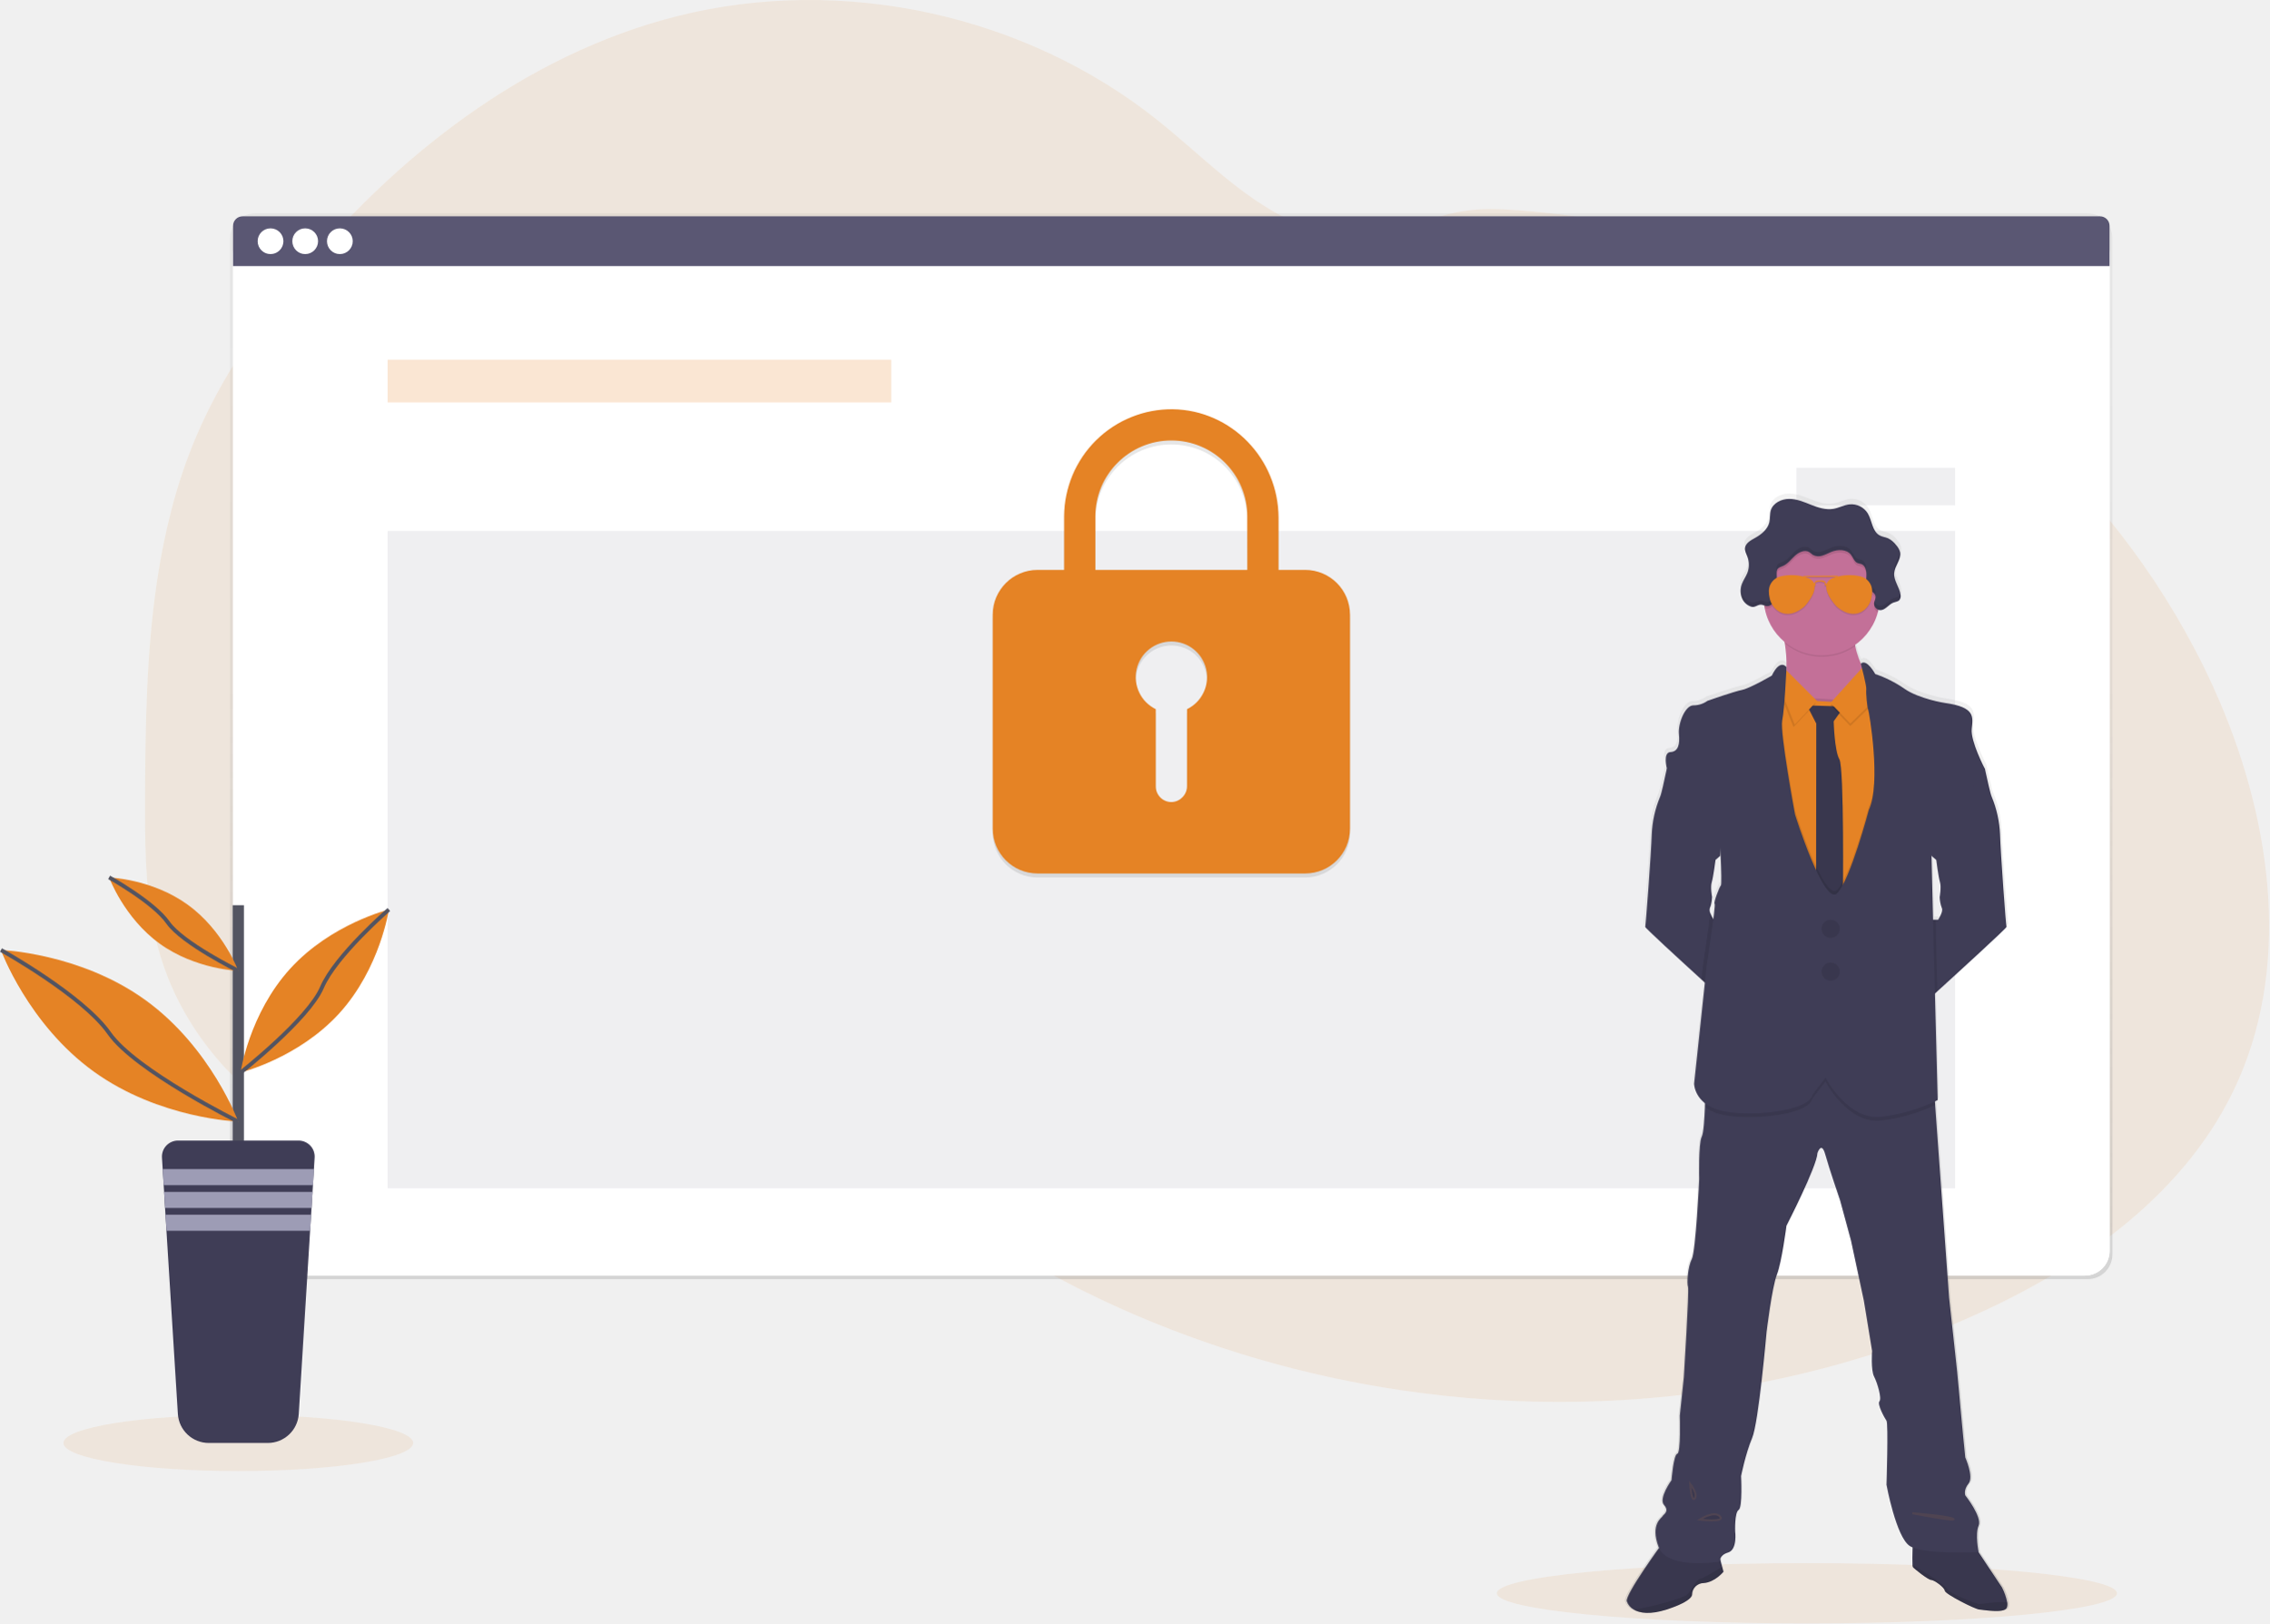
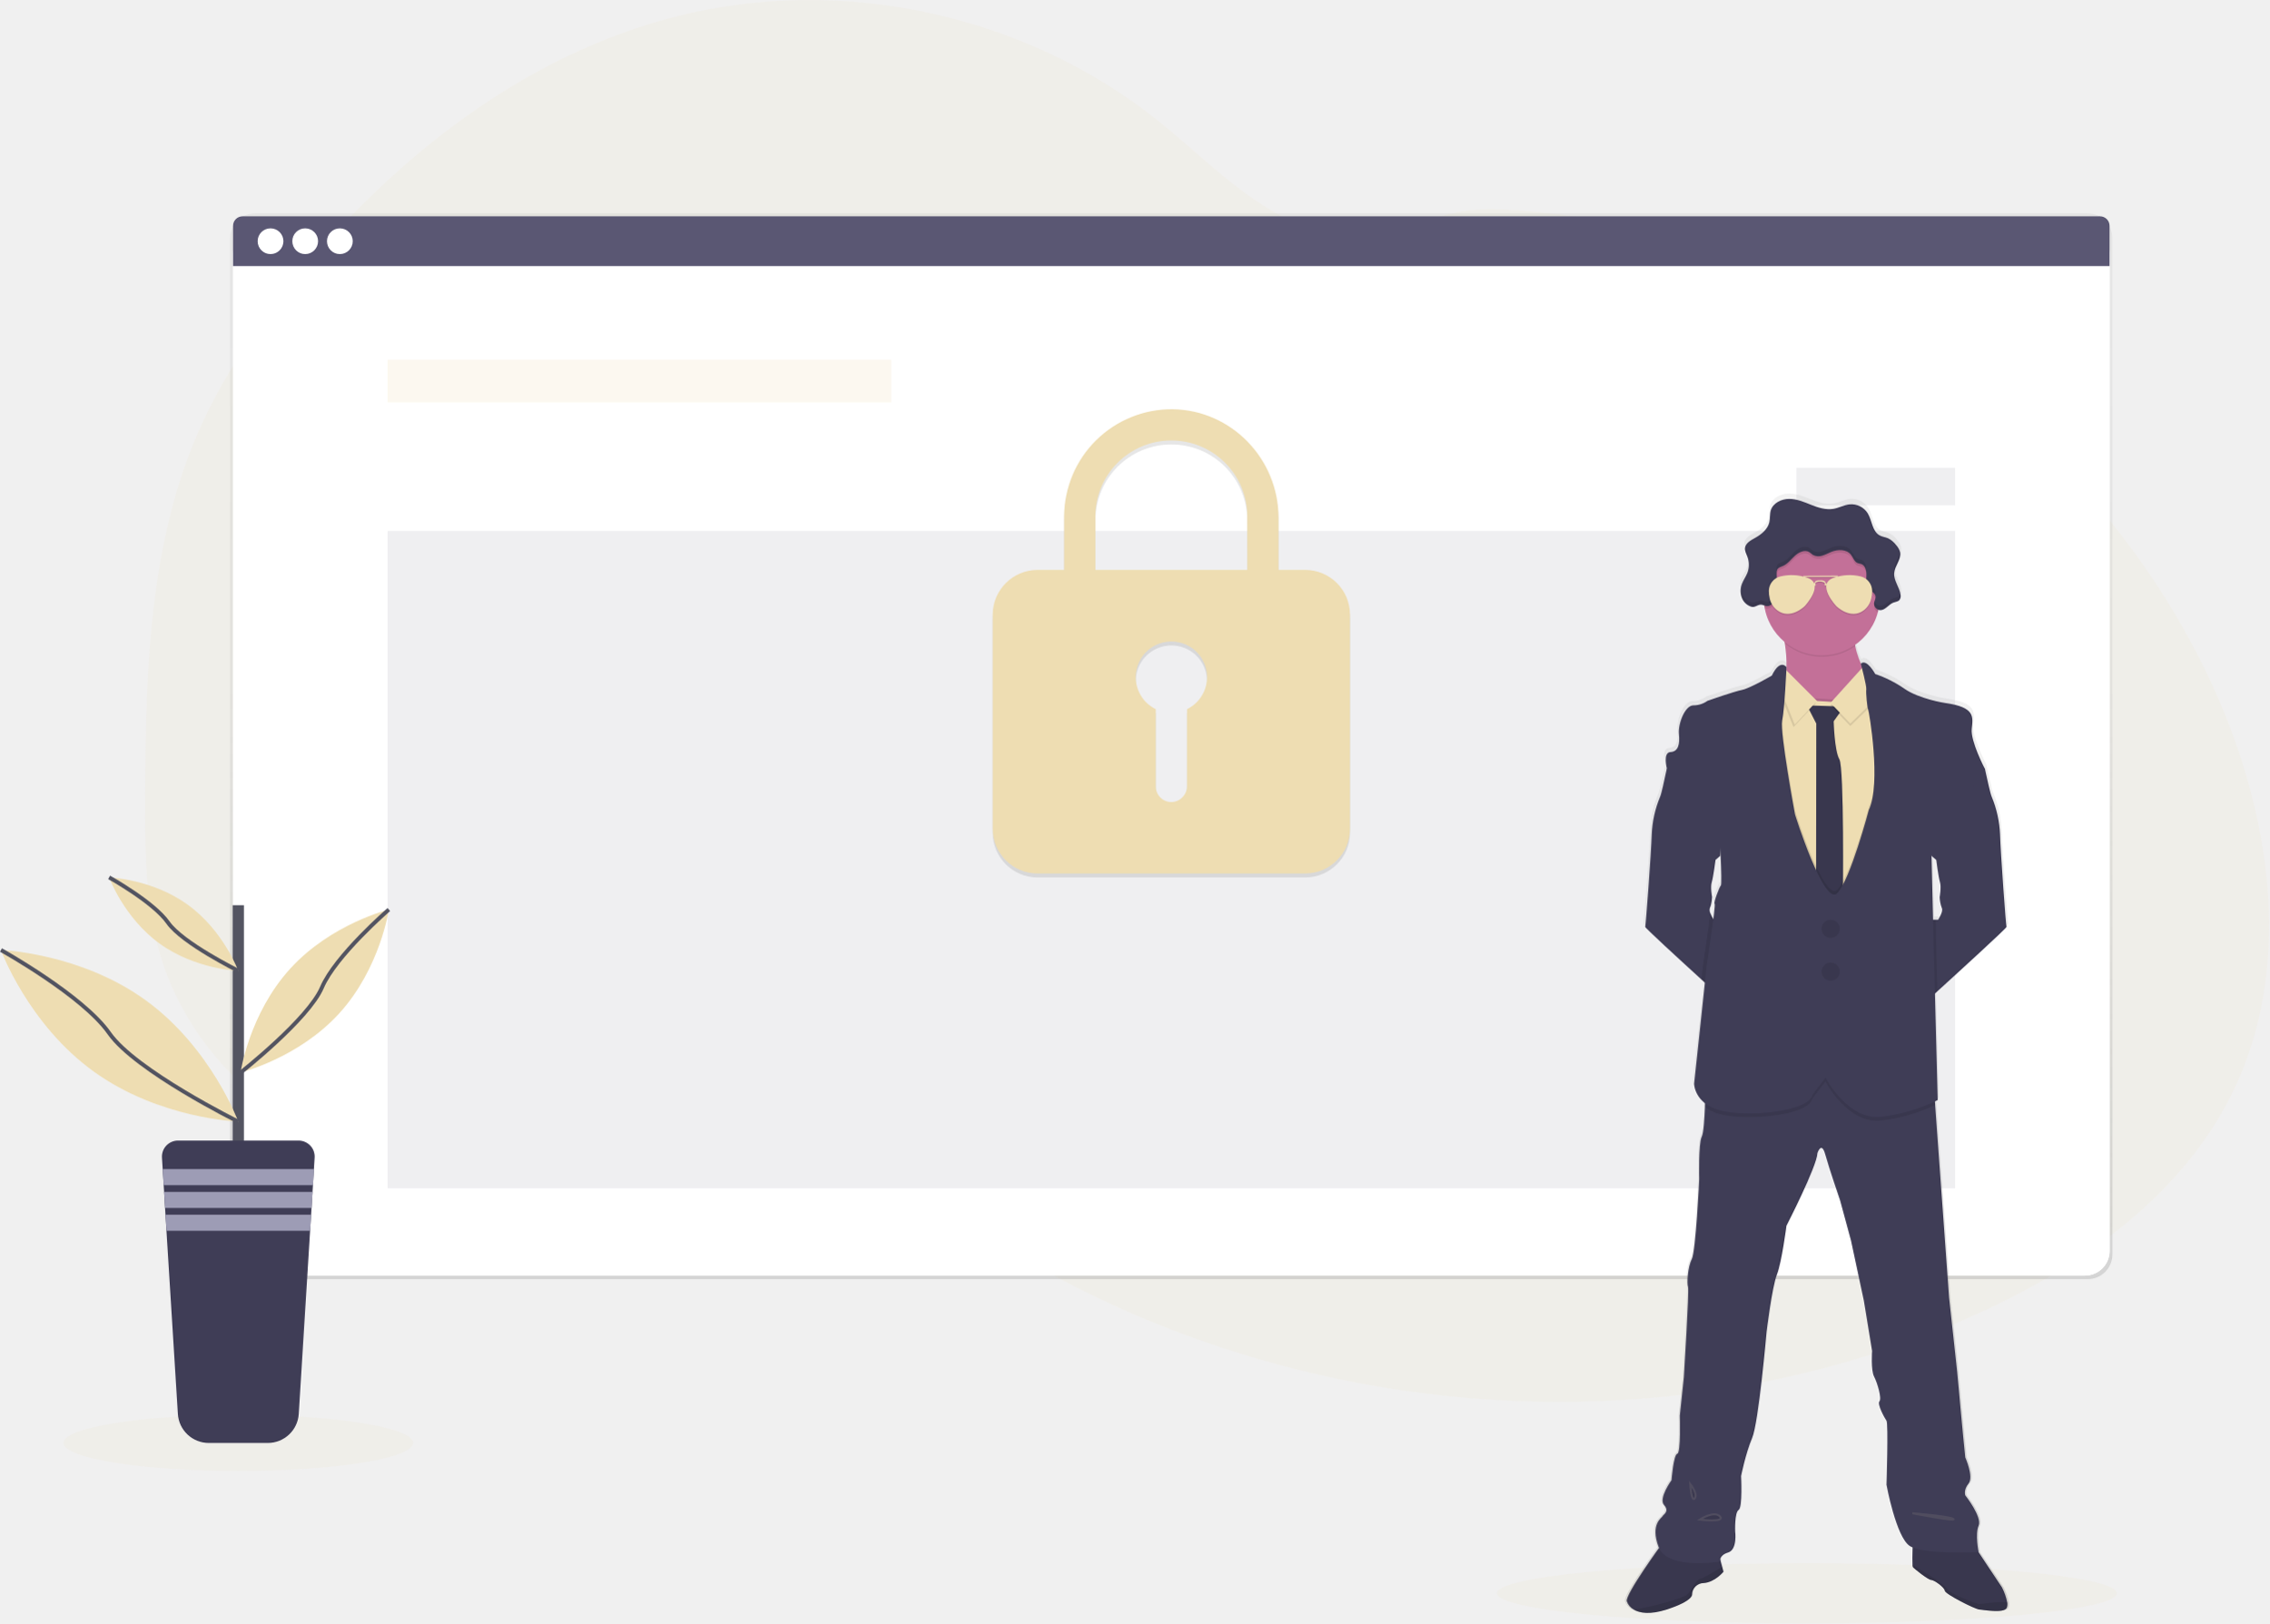
<svg xmlns="http://www.w3.org/2000/svg" xmlns:xlink="http://www.w3.org/1999/xlink" id="06c42c9d-6d9c-45ee-a61b-17902c1dca73" data-name="Layer 1" width="1145.57" height="819.91" viewBox="0 0 1145.57 819.91">
  <defs>
    <linearGradient id="2f697947-2a6f-450c-95af-56e5336b1d5f" x1="591.3" y1="646.08" x2="591.3" y2="107.75" gradientUnits="userSpaceOnUse">
      <stop offset="0" stop-color="gray" stop-opacity="0.25" />
      <stop offset="0.54" stop-color="gray" stop-opacity="0.12" />
      <stop offset="1" stop-color="gray" stop-opacity="0.1" />
    </linearGradient>
    <linearGradient id="2563b911-9cd4-457d-b636-acc38b40f33a" x1="944.34" y1="854.67" x2="944.34" y2="289.29" xlink:href="#2f697947-2a6f-450c-95af-56e5336b1d5f" />
  </defs>
-   <path d="M1154.4,591.26c-26.57,54.81-80.52,91.46-136.43,115.63-75.27,32.55-158.16,45.46-239.91,40q-21.49-1.43-42.85-4.57a540.44,540.44,0,0,1-143.27-41.72q-19.74-8.89-38.68-19.41a494.85,494.85,0,0,1-60.46-39.54q-7.23-5.52-14.26-11.32c-3.25-2.68-6.47-5.42-9.74-8.08-6.9-5.61-14-10.94-21.92-14.93a78.31,78.31,0,0,0-7.34-3.24c-25.08-9.54-54-5.94-80.11,1.5-19.86,5.66-39.22,13.41-59.06,18.94a196,196,0,0,1-26.91,5.72A143.21,143.21,0,0,1,213,624.93l-1.67-.52q-4.2-1.32-8.33-2.89l-1.67-.64q-4-1.54-7.83-3.31l-1.67-.76q-4-1.86-7.83-3.93c-.92-.48-1.83-1-2.73-1.49a163.67,163.67,0,0,1-39.16-30.49c-.33-.33-.64-.67-1-1-1.59-1.72-3.15-3.47-4.66-5.26-.56-.66-1.12-1.32-1.67-2q-2.69-3.28-5.19-6.71c-.25-.33-.49-.67-.73-1A144.59,144.59,0,0,1,112,534.44c-.14-.33-.27-.67-.39-1q-2-5.15-3.65-10.47c-.45-1.48-.88-3-1.26-4.48-.13-.44-.25-.89-.36-1.33-5.52-21.73-6.15-44.32-6.15-66.78q0-3.93,0-7.85c.16-36.33.72-73.28,6.08-109.11,0-.25.07-.5.11-.74a340.76,340.76,0,0,1,7.31-35.82A264.25,264.25,0,0,1,126,260.56c12.33-29,30.26-55.39,50.17-79.85C226.32,119.16,292.09,67.49,369.07,48.15c82.95-20.83,175.14-.87,242.05,52.4,20.4,16.24,38.73,35.47,61.64,47.92,20,10.84,43.41,15.33,64.83,6.8,17.7-7.05,29.22-10.55,49.1-9.48A411.56,411.56,0,0,1,907.05,171c1.56.57,3.12,1.16,4.67,1.75C1012.43,211.28,1099,287.83,1144,386.2q1.79,3.9,3.47,7.86C1174.3,456.73,1184,530.18,1154.4,591.26Z" transform="translate(-26.97 -40.04)" fill="#e58325" opacity="0.1" />
-   <ellipse cx="120.3" cy="728.81" rx="88.28" ry="14.18" fill="#e58325" opacity="0.1" />
-   <ellipse cx="912.26" cy="804.71" rx="156.53" ry="15.2" fill="#e58325" opacity="0.1" />
+   <path d="M1154.4,591.26c-26.57,54.81-80.52,91.46-136.43,115.63-75.27,32.55-158.16,45.46-239.91,40q-21.49-1.43-42.85-4.57a540.44,540.44,0,0,1-143.27-41.72q-19.74-8.89-38.68-19.41a494.85,494.85,0,0,1-60.46-39.54q-7.23-5.52-14.26-11.32c-3.25-2.68-6.47-5.42-9.74-8.08-6.9-5.61-14-10.94-21.92-14.93a78.31,78.31,0,0,0-7.34-3.24c-25.08-9.54-54-5.94-80.11,1.5-19.86,5.66-39.22,13.41-59.06,18.94a196,196,0,0,1-26.91,5.72A143.21,143.21,0,0,1,213,624.93l-1.67-.52q-4.2-1.32-8.33-2.89l-1.67-.64q-4-1.54-7.83-3.31l-1.67-.76q-4-1.86-7.83-3.93c-.92-.48-1.83-1-2.73-1.49a163.67,163.67,0,0,1-39.16-30.49c-.33-.33-.64-.67-1-1-1.59-1.72-3.15-3.47-4.66-5.26-.56-.66-1.12-1.32-1.67-2q-2.69-3.28-5.19-6.71c-.25-.33-.49-.67-.73-1A144.59,144.59,0,0,1,112,534.44c-.14-.33-.27-.67-.39-1q-2-5.15-3.65-10.47c-.45-1.48-.88-3-1.26-4.48-.13-.44-.25-.89-.36-1.33-5.52-21.73-6.15-44.32-6.15-66.78q0-3.93,0-7.85c.16-36.33.72-73.28,6.08-109.11,0-.25.07-.5.11-.74a340.76,340.76,0,0,1,7.31-35.82A264.25,264.25,0,0,1,126,260.56c12.33-29,30.26-55.39,50.17-79.85C226.32,119.16,292.09,67.49,369.07,48.15c82.95-20.83,175.14-.87,242.05,52.4,20.4,16.24,38.73,35.47,61.64,47.92,20,10.84,43.41,15.33,64.83,6.8,17.7-7.05,29.22-10.55,49.1-9.48A411.56,411.56,0,0,1,907.05,171c1.56.57,3.12,1.16,4.67,1.75C1012.43,211.28,1099,287.83,1144,386.2q1.79,3.9,3.47,7.86C1174.3,456.73,1184,530.18,1154.4,591.26Z" transform="translate(-26.97 -40.04)" fill="#EEDDB2" opacity="0.1" />
+   <ellipse cx="120.3" cy="728.81" rx="88.28" ry="14.18" fill="#EEDDB2" opacity="0.1" />
+   <ellipse cx="912.26" cy="804.71" rx="156.53" ry="15.2" fill="#EEDDB2" opacity="0.1" />
  <rect x="116.14" y="107.75" width="950.33" height="538.33" rx="12.49" ry="12.49" fill="url(#2f697947-2a6f-450c-95af-56e5336b1d5f)" />
  <rect x="117.65" y="115.32" width="947.42" height="528.97" rx="12.49" ry="12.49" fill="#fff" />
  <rect x="117.65" y="115.32" width="947.42" height="528.97" rx="12.49" ry="12.49" fill="#fff" />
  <rect x="117.65" y="115.32" width="947.42" height="528.97" rx="12.49" ry="12.49" fill="#fff" opacity="0.04" />
  <path d="M1087.23,149.29H149.43a4.81,4.81,0,0,0-4.81,4.81v20.33H1092V154.1A4.81,4.81,0,0,0,1087.23,149.29Z" transform="translate(-26.97 -40.04)" fill="#5a5773" />
  <g id="6c975d28-8d47-4ade-9154-b3b78f637b65" data-name="buttons">
    <circle cx="136.57" cy="121.82" r="6.5" fill="#fff" />
    <circle cx="154.07" cy="121.82" r="6.5" fill="#fff" />
    <circle cx="171.57" cy="121.82" r="6.5" fill="#fff" />
  </g>
-   <rect x="195.68" y="181.67" width="254.25" height="21.58" fill="#e58325" opacity="0.2" />
+   <rect x="195.68" y="181.67" width="254.25" height="21.58" fill="#EEDDB2" opacity="0.2" />
  <rect x="195.68" y="268.2" width="791.36" height="331.96" fill="#5a5773" opacity="0.1" />
  <path d="M686,329.89H672.45V303.57c0-29.7-23.68-54.39-53.38-54.84a54.28,54.28,0,0,0-54.85,54.11v27.05H550.7a22.62,22.62,0,0,0-22.55,22.55V460.66a22.62,22.62,0,0,0,22.55,22.55H686a22.61,22.61,0,0,0,22.54-22.55V352.44A22.61,22.61,0,0,0,686,329.89Zm-59.75,70.35V439a8.09,8.09,0,0,1-7.5,8.12,7.91,7.91,0,0,1-8.28-7.9v-39a18,18,0,1,1,15.78,0Zm30.44-70.35H580V302.84a38.33,38.33,0,0,1,76.66,0Z" transform="translate(-26.97 -40.04)" opacity="0.1" />
-   <path d="M686,327.89H672.45V301.57c0-29.7-23.68-54.39-53.38-54.84a54.28,54.28,0,0,0-54.85,54.11v27.05H550.7a22.62,22.62,0,0,0-22.55,22.55V458.66a22.62,22.62,0,0,0,22.55,22.55H686a22.61,22.61,0,0,0,22.54-22.55V350.44A22.61,22.61,0,0,0,686,327.89Zm-59.75,70.35V437a8.09,8.09,0,0,1-7.5,8.12,7.91,7.91,0,0,1-8.28-7.9v-39a18,18,0,1,1,15.78,0Zm30.44-70.35H580V300.84a38.33,38.33,0,0,1,76.66,0Z" transform="translate(-26.97 -40.04)" fill="#e58325" />
+   <path d="M686,327.89H672.45V301.57c0-29.7-23.68-54.39-53.38-54.84a54.28,54.28,0,0,0-54.85,54.11v27.05H550.7a22.62,22.62,0,0,0-22.55,22.55V458.66a22.62,22.62,0,0,0,22.55,22.55H686a22.61,22.61,0,0,0,22.54-22.55V350.44A22.61,22.61,0,0,0,686,327.89Zm-59.75,70.35V437a8.09,8.09,0,0,1-7.5,8.12,7.91,7.91,0,0,1-8.28-7.9v-39a18,18,0,1,1,15.78,0Zm30.44-70.35H580V300.84a38.33,38.33,0,0,1,76.66,0Z" transform="translate(-26.97 -40.04)" fill="#EEDDB2" />
  <rect x="906.94" y="236.25" width="80.1" height="18.91" fill="#5a5773" opacity="0.1" />
  <path d="M1041.27,849.33a28.47,28.47,0,0,0-2.68-7.61l-12-17.92h.07s-1.89-9,0-13.42-6.74-15.29-6.74-15.29-1.05-2.73,1.69-6.09-1.69-13.2-1.69-13.2-2.1-20.55-2.31-23.69-1.9-20.54-1.9-20.54l-4-36.89-7.12-97.77-.13-1.83c.88-.43,1.35-.7,1.35-.7l-1.42-54.06,1.23-1.11c10.74-9.72,35.51-32.22,35.26-32.71s-3-37.57-3.32-46.85a55.83,55.83,0,0,0-4.26-19.18c-.62-1.23-2.41-9.34-3.15-12.77-.2-.94-.33-1.53-.33-1.53s-7.26-13.84-6.63-20.13,1.89-11-13.59-13.2c0,0-13-1.94-20.74-7.23A59,59,0,0,0,974,378.17s-4.34-8-7.36-5.29a42,42,0,0,1-2.85-8.91l-.09-.56a29.47,29.47,0,0,0,11.64-16.66c.1-.38.18-.77.27-1.15a3.25,3.25,0,0,0,.93.17c2.63,0,4.25-2.93,6.71-3.86,1-.39,2.23-.45,3-1.24a2.93,2.93,0,0,0,.66-2.21,4.51,4.51,0,0,0,0-.82,2.93,2.93,0,0,0,0-.29l0,.1c-.67-3.64-3.49-6.87-3.18-10.57.3-3.48,3.36-6.54,3.11-9.93a5.4,5.4,0,0,0-.07-.8l0,.12a8.56,8.56,0,0,0-2-3.54,11.36,11.36,0,0,0-4.12-3.46c-1.39-.61-3-.75-4.3-1.48-3.82-2.08-3.81-7.5-6.08-11.2A9.91,9.91,0,0,0,961,292c-2.84.28-5.41,1.79-8.22,2.28-3.84.68-7.75-.57-11.39-2s-7.33-3-11.24-3-8.14,2-9.32,5.69c-.63,2-.32,4.15-.8,6.18-.86,3.58-4,6.14-7.25,7.92-2,1.11-4.38,2.38-5,4.48,0-.06,0-.11,0-.16a3.84,3.84,0,0,0-.1.51,3.75,3.75,0,0,0,0,.67c0,1.44.76,2.81,1.27,4.18a11.53,11.53,0,0,1-.06,8.06c-.74,1.9-2,3.57-2.72,5.46a10.75,10.75,0,0,0-.66,2.74l0-.16a11,11,0,0,0,0,1.28,9,9,0,0,0,1,4.2A7.54,7.54,0,0,0,911,344.1c2,.46,3.25-1.5,5.36-1a8.42,8.42,0,0,1,1.11.35c.07.45.14.9.22,1.34a29.39,29.39,0,0,0,10.14,17.17c0,.24.08.48.11.73h0a67.15,67.15,0,0,1,.83,12.06s-3.15-4.61-7.47,4.29c0,0-11.27,6.5-15.16,7.24s-17.7,5.55-17.7,5.55a12.18,12.18,0,0,1-7.16,2.31c-4.31,0-7.89,9.43-7.37,14.56s-.31,8.91-4.32,9.12-1.82,8.34-1.79,8.48l-.37,1.75c-.78,3.58-2.48,11.26-3.08,12.46a56,56,0,0,0-4.27,19.18c-.31,9.28-3,46.22-3.31,46.85-.21.41,16.76,15.92,28.69,26.76l1.73,1.56-5.49,51.28a13.69,13.69,0,0,0,5.64,10c0,.6,0,1.21-.06,1.84-.24,6-.72,13.26-1.68,15.16-1.68,3.36-1.26,21.38-1.26,21.38s-1.69,36.68-3.79,40.67-2.53,12.36-1.9,14-2.11,45.69-2.11,45.69l-2.1,19.71s.63,18.86-1.27,19.28-2.95,13.42-2.95,13.42-6.73,9.22-3.79,12.57-.43,4.83-.74,5.66-6.42,4-2,15.72a3.45,3.45,0,0,0,.14.34c-4.14,5.75-17.26,24.3-16.46,27.12a7.43,7.43,0,0,0,3.5,4.2c3.09,1.85,8.39,2.71,16.82,0,14-4.51,13-7.76,13-7.76a5.94,5.94,0,0,1,5.9-5.66c5.79-.42,10.11-5.76,10.11-5.76l-.68-2.53-.93-3.5c.11-1,.82-2.75,4-3.72,4.85-1.47,3.58-10.69,3.58-10.69s-.42-9.64,1.68-10.9,1.27-17.19,1.27-17.19,2.32-11.53,5.68-19.29,7.38-53.86,7.38-53.86,2.73-22.64,5.26-29.14,4.85-24.73,4.85-24.73,15.59-30.19,15.79-36.9c0,0,2-6.29,4,.63s7.62,23.48,7.62,23.48l5.47,20.33,6.53,30.39,4.22,25.58s-.64,9.64,1,13,4,11.1,2.74,12.57,2.52,8.39,3.58,9.85,0,32.49,0,32.49,4.84,26.41,11.79,31a8.5,8.5,0,0,0,1.54.8c-.1,2.86-.2,6.69-.07,8.69a3.33,3.33,0,0,0,.22,1.31c.63.84,7.79,6.5,9.27,6.5s6.73,3.67,6.95,5.45,15.39,9.32,17.54,9.54,12.57,2.09,14-.84A4.85,4.85,0,0,0,1041.27,849.33ZM1004,471.61l1.08.93s1.11,8.65,1.9,11.24-.16,7.63-.16,7.63a17.55,17.55,0,0,0,1.11,5.5c.94,1.89-1.9,6-1.9,6h-2.53l-.79-32.38Zm-75.23-96.68v-.19C928.75,374.8,928.74,374.87,928.74,374.93ZM889.92,499.58a3.65,3.65,0,0,1-.16-2.67,8,8,0,0,0,.53-1.48,22.92,22.92,0,0,0,.58-4,.28.28,0,0,0,0-.05c-.09-.48-.9-5.12-.15-7.58s1.89-11.24,1.89-11.24l.72-.61L895,470.5s0-.54.12-1.43c.35,7.6.63,16,.18,16.42-.84.83-3.9,9-3.16,9.32.24.11-.09,3.38-.65,7.78A15.94,15.94,0,0,1,889.92,499.58Z" transform="translate(-26.97 -40.04)" fill="url(#2563b911-9cd4-457d-b636-acc38b40f33a)" />
  <path d="M970.52,382.92v12.44L945,408.19s-25.34-15.33-19.09-21.43c4-3.86,3.23-14.46,2.15-21.75h0c-.63-4.24-1.36-7.35-1.36-7.35s45.52-13,38.64-3.13c-2.3,3.3-2.48,7.57-1.71,11.8C965.19,374.72,970.52,382.92,970.52,382.92Z" transform="translate(-26.97 -40.04)" fill="#c37098" />
  <path d="M900.61,504.57l-3.29,40.52s-4.93-4.47-11.31-10.29c-11.83-10.79-28.63-26.22-28.43-26.63.31-.63,3-37.39,3.29-46.63a55.8,55.8,0,0,1,4.22-19.08c.6-1.2,2.29-8.84,3-12.41.24-1.11.39-1.83.39-1.83L874,426s23,25.66,23,26.13-1.57,20.18-1.57,20.18l-1.63,1.42-.71.61s-1.1,8.61-1.88,11.19.06,7.06.15,7.54v0a23.25,23.25,0,0,1-.57,4,8.38,8.38,0,0,1-.53,1.47,3.67,3.67,0,0,0,.16,2.66,16.08,16.08,0,0,0,1.72,3.29Z" transform="translate(-26.97 -40.04)" fill="#3f3d56" />
  <path d="M1040,508.17c.24.49-24.29,22.88-34.92,32.55l-4.82,4.37L997,504.57h8.45s2.82-4.07,1.88-5.95a17.39,17.39,0,0,1-1.09-5.47s.93-5,.15-7.59-1.88-11.19-1.88-11.19l-1.07-.92-1.27-1.11s-1.57-19.71-1.57-20.18,23-26.13,23-26.13l5.48,2.19s.12.59.32,1.53c.74,3.41,2.51,11.48,3.12,12.71a55.8,55.8,0,0,1,4.22,19.08C1037,470.78,1039.68,507.54,1040,508.17Z" transform="translate(-26.97 -40.04)" fill="#3f3d56" />
  <path d="M1040.1,852.11c-1.47,2.92-11.79,1-13.92.84s-17.17-7.73-17.38-9.5-5.42-5.42-6.88-5.42-8.55-5.64-9.18-6.47a3.19,3.19,0,0,1-.21-1.3c-.22-3.43.21-12.26.21-12.26l30.25,1.67,14.7,22.11a28.52,28.52,0,0,1,2.66,7.57A5,5,0,0,1,1040.1,852.11Z" transform="translate(-26.97 -40.04)" fill="#3f3d56" />
  <path d="M1040.1,852.11c-1.47,2.92-11.79,1-13.92.84s-17.17-7.73-17.38-9.5-5.42-5.42-6.88-5.42-8.55-5.64-9.18-6.47a3.19,3.19,0,0,1-.21-1.3c-.22-3.43.21-12.26.21-12.26l30.25,1.67,14.7,22.11a28.52,28.52,0,0,1,2.66,7.57A5,5,0,0,1,1040.1,852.11Z" transform="translate(-26.97 -40.04)" opacity="0.1" />
  <path d="M1040.1,852.11c-1.47,2.92-11.79,1-13.92.84s-17.17-7.73-17.38-9.5-5.42-5.42-6.88-5.42-8.55-5.64-9.18-6.47a3.19,3.19,0,0,1-.21-1.3l9.8,6.2s6.26,4,7.93,6.37,14.83,7.3,15.92,7.4c.81.08,9.45-1.58,14.17-.88A5,5,0,0,1,1040.1,852.11Z" transform="translate(-26.97 -40.04)" opacity="0.1" />
  <path d="M897.1,833.86s-4.28,5.32-10,5.73a5.89,5.89,0,0,0-5.84,5.63s1,3.24-12.83,7.73c-8.35,2.69-13.6,1.84-16.66,0a7.44,7.44,0,0,1-3.47-4.18c-.94-3.33,17.52-28.68,17.52-28.68l16.8-1,12,5.42,1.84,6.87Z" transform="translate(-26.97 -40.04)" fill="#3f3d56" />
  <path d="M897.1,833.86s-4.28,5.32-10,5.73a5.89,5.89,0,0,0-5.84,5.63s1,3.24-12.83,7.73c-8.35,2.69-13.6,1.84-16.66,0a7.44,7.44,0,0,1-3.47-4.18c-.94-3.33,17.52-28.68,17.52-28.68l16.8-1,12,5.42,1.84,6.87Z" transform="translate(-26.97 -40.04)" opacity="0.1" />
  <path d="M897.1,833.86s-4.28,5.32-10,5.73a5.89,5.89,0,0,0-5.84,5.63s1,3.24-12.83,7.73c-8.35,2.69-13.6,1.84-16.66,0,7.87-.82,25.26-5.79,27-7.51,2.09-2.09,4.7-7.83,6.47-7.93,1.23-.08,7.48-3.84,11.23-6.17Z" transform="translate(-26.97 -40.04)" fill="none" />
  <path d="M897.1,833.86s-4.28,5.32-10,5.73a5.89,5.89,0,0,0-5.84,5.63s1,3.24-12.83,7.73c-8.35,2.69-13.6,1.84-16.66,0,7.87-.82,25.26-5.79,27-7.51,2.09-2.09,4.7-7.83,6.47-7.93,1.23-.08,7.48-3.84,11.23-6.17Z" transform="translate(-26.97 -40.04)" opacity="0.1" />
  <path d="M1025.91,810.6c-1.88,4.38,0,13.35,0,13.35s-28,1.46-34.84-3.13-11.68-30.88-11.68-30.88,1-30.87,0-32.33-4.8-8.34-3.55-9.8-1-9.18-2.71-12.52-1-12.93-1-12.93l-4.18-25.46-6.46-30.24L956,646.42s-5.63-16.48-7.54-23.36-3.93-.63-3.93-.63c-.2,6.68-15.64,36.72-15.64,36.72s-2.3,18.15-4.8,24.61-5.22,29-5.22,29-4,45.89-7.3,53.61S906,785.56,906,785.56s.84,15.86-1.25,17.11S903,813.52,903,813.52s1.25,9.17-3.55,10.64-4,4.59-4,4.59-26.7,4.38-31.08-7.31,1.67-14.8,2-15.64,3.66-2.29.74-5.64,3.75-12.51,3.75-12.51,1.05-12.93,2.92-13.35,1.26-19.19,1.26-19.19l2.08-19.61s2.72-43.81,2.09-45.48-.21-10,1.88-14,3.75-40.48,3.75-40.48-.42-17.93,1.25-21.27c1-1.89,1.42-9.16,1.66-15.09.18-4.53.22-8.28.22-8.28l23.36-8.76,30-9.59,25.24,12.1,36.93,7.09.46,6.37,7.05,97.31,4,36.71s1.67,17.31,1.88,20.44,2.29,23.58,2.29,23.58,4.38,9.8,1.67,13.14-1.67,6-1.67,6S1027.79,806.22,1025.91,810.6Z" transform="translate(-26.97 -40.04)" fill="#3f3d56" />
  <path d="M965.36,354.53c-2.3,3.3-2.48,7.57-1.71,11.8A29.34,29.34,0,0,1,928.08,365h0c-.63-4.24-1.36-7.35-1.36-7.35S972.24,344.67,965.36,354.53Z" transform="translate(-26.97 -40.04)" opacity="0.1" />
  <path d="M976,341.77a29.3,29.3,0,1,1-29.3-29.3A29.16,29.16,0,0,1,976,341.77Z" transform="translate(-26.97 -40.04)" fill="#c37098" />
  <polygon points="955.13 350.42 945.53 521.37 893.38 510.42 883.05 441.89 893.28 349.89 900.98 350.88 914.56 352.61 928.01 353.44 942.59 351.82 955.13 350.42" opacity="0.1" />
-   <polygon points="955.13 351.67 945.53 522.62 893.38 511.67 883.05 443.14 893.28 351.15 900.98 352.13 914.56 353.86 928.01 354.69 942.59 353.07 955.13 351.67" fill="#e58325" />
+   <polygon points="955.13 351.67 945.53 522.62 893.38 511.67 883.05 443.14 893.28 351.15 900.98 352.13 914.56 353.86 928.01 354.69 942.59 353.07 955.13 351.67" fill="#EEDDB2" />
  <path d="M939.23,396.3l18.78.63-5.28,7.39s.37,14.93,2.88,19.21,1.77,70.4,1.77,70.4l-5,9.49-8.55-10.64.11-87.3Z" transform="translate(-26.97 -40.04)" fill="#3f3d56" />
  <path d="M939.23,396.3l18.78.63-5.28,7.39s.37,14.93,2.88,19.21,1.77,70.4,1.77,70.4l-5,9.49-8.55-10.64.11-87.3Z" transform="translate(-26.97 -40.04)" opacity="0.1" />
  <polygon points="941.67 336.86 924.15 356.26 934.16 366.69 950.75 350.52 941.67 336.86" opacity="0.1" />
-   <polygon points="941.67 335.61 924.15 355.01 934.16 365.44 950.75 349.27 941.67 335.61" fill="#e58325" />
+   <polygon points="941.67 335.61 924.15 355.01 934.16 365.44 950.75 349.27 941.67 335.61" fill="#EEDDB2" />
  <polygon points="916.75 355.32 899.01 337.59 897.34 346.87 905.48 367.21 916.75 355.32" opacity="0.1" />
-   <polygon points="917.37 354.07 899.64 336.34 897.97 345.62 906.11 365.96 917.37 354.07" fill="#e58325" />
+   <polygon points="917.37 354.07 899.64 336.34 897.97 345.62 906.11 365.96 917.37 354.07" fill="#EEDDB2" />
  <path d="M1004.05,598.14a86.57,86.57,0,0,1-27,7.81c-17.21,2.19-28.47-19.71-28.47-19.71l-6.57,8.55c-2.09,9.08-33.9,11.37-46.83,7.93a20.69,20.69,0,0,1-7.42-3.51c.18-4.53.22-8.28.22-8.28l23.36-8.76,30-9.59,25.24,12.1,36.93,7.09Z" transform="translate(-26.97 -40.04)" opacity="0.1" />
  <path d="M982.1,391.72l-9.59,170.94-52.16-10.95L910,483.19l10.22-92,7.7,1a93.48,93.48,0,0,1-1.13,10c-1.25,5.85,6.47,47.36,6.47,47.36s14.67,46.55,21.27,39.84,16-42.14,16-42.14c6.37-13.14.11-50-.36-50.74a14.88,14.88,0,0,1-.6-3.35Z" transform="translate(-26.97 -40.04)" opacity="0.1" />
  <path d="M1004.63,524l.44,16.75-4.82,4.37L997,504.57h7.2Z" transform="translate(-26.97 -40.04)" opacity="0.1" />
  <path d="M891.37,493.1v0a23.25,23.25,0,0,1-.57,4c0-.37,0-.58-.08-.61C890.42,496.41,890.78,494.88,891.37,493.1Z" transform="translate(-26.97 -40.04)" opacity="0.1" />
  <path d="M900.61,504.57l-3.29,40.52s-4.93-4.47-11.31-10.29l.76-7.18s2.69-17.64,3.67-26.34a16.08,16.08,0,0,0,1.72,3.29Z" transform="translate(-26.97 -40.04)" opacity="0.1" />
  <path d="M928.9,377s-3.12-4.59-7.4,4.27c0,0-11.16,6.47-15,7.2S889,394,889,394a12.08,12.08,0,0,1-7.09,2.29c-4.28,0-7.83,9.39-7.31,14.5s-.31,8.87-4.27,9.08-1.78,8.44-1.78,8.44l26.39,30.25s1.67,27.85.84,28.69-3.86,9-3.13,9.28-4,31.08-4,31.08l-6.36,59.77s0,10,12.94,13.45S940,602,942.05,592.92l6.57-8.56s11.26,21.91,28.47,19.72,28.17-8.45,28.17-8.45L1003.38,524l-1.25-51.63L1029,428.22s-7.2-13.77-6.57-20,1.87-10.95-13.46-13.14c0,0-12.93-1.93-20.55-7.2a58.74,58.74,0,0,0-14.7-7.4s-4.3-8-7.29-5.26c0,0,3,11.31,2.75,13s.47,9.33.94,10.12,6.73,37.6.36,50.74c0,0-9.35,35.43-16,42.14s-21.27-39.84-21.27-39.84-7.72-41.52-6.47-47.36S928.9,377,928.9,377Z" transform="translate(-26.97 -40.04)" fill="#3f3d56" />
  <circle cx="924.25" cy="469.12" r="4.59" fill="#3f3d56" />
  <circle cx="924.25" cy="490.76" r="4.59" fill="#3f3d56" />
  <circle cx="924.25" cy="469.12" r="4.59" opacity="0.1" />
  <circle cx="924.25" cy="490.76" r="4.59" opacity="0.1" />
-   <path d="M992.47,804.34s18.84,1.46,20.71,2.92S992.47,804.34,992.47,804.34Z" transform="translate(-26.97 -40.04)" stroke="#e58325" stroke-miterlimit="10" opacity="0.1" />
-   <path d="M880.3,789.53s4,5,2.3,7.3S880.3,789.53,880.3,789.53Z" transform="translate(-26.97 -40.04)" stroke="#e58325" stroke-miterlimit="10" opacity="0.1" />
-   <path d="M885.1,807.56s7.3-4.8,10.22-1.61S885.1,807.56,885.1,807.56Z" transform="translate(-26.97 -40.04)" stroke="#e58325" stroke-miterlimit="10" opacity="0.1" />
+   <path d="M992.47,804.34s18.84,1.46,20.71,2.92S992.47,804.34,992.47,804.34Z" transform="translate(-26.97 -40.04)" stroke="#EEDDB2" stroke-miterlimit="10" opacity="0.1" />
+   <path d="M880.3,789.53s4,5,2.3,7.3S880.3,789.53,880.3,789.53Z" transform="translate(-26.97 -40.04)" stroke="#EEDDB2" stroke-miterlimit="10" opacity="0.1" />
+   <path d="M885.1,807.56s7.3-4.8,10.22-1.61S885.1,807.56,885.1,807.56Z" transform="translate(-26.97 -40.04)" stroke="#EEDDB2" stroke-miterlimit="10" opacity="0.1" />
  <path d="M976,341.77a29.16,29.16,0,0,1-.94,7.41,3.33,3.33,0,0,1-1.94-3.26c.13-1.19.92-2.28.75-3.46-.25-1.82-2.45-2.56-3.61-4-1.43-1.74-1.12-4.27-1-6.52s-.45-5-2.56-5.77c-.63-.23-1.32-.25-1.93-.51-1.66-.7-2.17-2.76-3.28-4.18-2.22-2.86-6.63-2.8-10-1.44a47.53,47.53,0,0,1-4.5,1.88,5.88,5.88,0,0,1-4.71-.35c-.66-.42-1.19-1-1.87-1.42-2.26-1.36-5.22,0-7.18,1.75s-3.53,4.1-6,5.17c-1.11.5-2.48.8-3,1.88a3.94,3.94,0,0,0-.32,1.87c0,3.89.46,7.84-.35,11.65-.52,2.45-2.24,5.23-4.73,4.93a4.67,4.67,0,0,1-.91-.23,29.3,29.3,0,1,1,58.1-5.42Z" transform="translate(-26.97 -40.04)" opacity="0.1" />
  <path d="M916.61,345.51c.75.17,1.46.56,2.23.66,2.49.3,4.21-2.48,4.73-4.93.81-3.81.39-7.76.36-11.65a3.81,3.81,0,0,1,.31-1.87c.57-1.08,1.94-1.38,3-1.88,2.42-1.08,4-3.38,6-5.17s4.91-3.11,7.17-1.75c.67.4,1.21,1,1.87,1.42a6,6,0,0,0,4.72.35c1.55-.46,3-1.27,4.49-1.88,3.34-1.36,7.76-1.41,10,1.43,1.11,1.43,1.62,3.48,3.28,4.18.61.26,1.3.29,1.93.52,2.11.79,2.65,3.52,2.56,5.77s-.39,4.78,1,6.52c1.16,1.42,3.36,2.16,3.61,4,.16,1.18-.62,2.28-.75,3.46a3.32,3.32,0,0,0,3.13,3.54c2.6,0,4.21-2.91,6.64-3.84,1-.39,2.21-.45,3-1.24a3.31,3.31,0,0,0,.62-2.71c-.49-3.83-3.56-7.16-3.23-11,.31-3.68,3.72-6.89,3-10.51a8.52,8.52,0,0,0-2-3.57,11.56,11.56,0,0,0-4.08-3.45c-1.39-.6-3-.74-4.27-1.47-3.78-2.07-3.77-7.47-6-11.15a9.79,9.79,0,0,0-9.12-4.54c-2.81.28-5.36,1.77-8.14,2.27-3.81.68-7.67-.57-11.28-2s-7.26-3-11.13-3-8.06,2-9.24,5.66c-.62,2-.31,4.14-.79,6.15-.84,3.57-4,6.11-7.18,7.88-2.19,1.22-4.82,2.62-5.08,5.11-.17,1.58.7,3,1.25,4.53a11.53,11.53,0,0,1-.06,8c-.73,1.89-1.95,3.55-2.69,5.43a9.75,9.75,0,0,0,.26,8,7.46,7.46,0,0,0,4.57,3.75C913.27,347,914.51,345.05,916.61,345.51Z" transform="translate(-26.97 -40.04)" fill="#3f3d56" />
  <g opacity="0.1">
    <path d="M923.57,339.06c-.52,2.45-2.25,5.23-4.74,4.93-.77-.1-1.47-.49-2.23-.66-2.09-.46-3.33,1.5-5.3,1a7.48,7.48,0,0,1-4.58-3.75,8.66,8.66,0,0,1-.93-3.27,9.13,9.13,0,0,0,.93,5.15,7.48,7.48,0,0,0,4.58,3.75c2,.46,3.21-1.5,5.3-1a22.61,22.61,0,0,0,2.23.65c2.49.31,4.22-2.47,4.74-4.92a28.89,28.89,0,0,0,.48-6.57A24.63,24.63,0,0,1,923.57,339.06Z" transform="translate(-26.97 -40.04)" />
    <path d="M909.87,324a11.51,11.51,0,0,0-.66-4.83,25.53,25.53,0,0,1-1.15-3.16,4.59,4.59,0,0,0-.1.51c-.17,1.57.71,3,1.25,4.53A11.47,11.47,0,0,1,909.87,324Z" transform="translate(-26.97 -40.04)" />
    <path d="M986.27,318.73c-.47,2.84-2.77,5.51-3,8.5a7.15,7.15,0,0,0,0,1.54C983.77,325.28,986.86,322.19,986.27,318.73Z" transform="translate(-26.97 -40.04)" />
    <path d="M986.44,339.83a2.35,2.35,0,0,1-.57,1.12c-.74.79-2,.85-3,1.24-2.43.93-4,3.87-6.64,3.84a3.35,3.35,0,0,1-3-2.32,5.18,5.18,0,0,0-.14.66,3.32,3.32,0,0,0,3.13,3.53c2.61,0,4.21-2.91,6.64-3.83,1-.39,2.22-.45,3-1.24a3.31,3.31,0,0,0,.62-2.71C986.47,340,986.45,339.92,986.44,339.83Z" transform="translate(-26.97 -40.04)" />
    <path d="M973.9,339c-.25-1.82-2.45-2.56-3.61-4a5.48,5.48,0,0,1-1.1-3.28c-.08,1.86-.05,3.76,1.1,5.16s2.9,2,3.46,3.44A3.21,3.21,0,0,0,973.9,339Z" transform="translate(-26.97 -40.04)" />
    <path d="M969.25,328.53c.08-2.25-.46-5-2.57-5.77-.62-.23-1.31-.26-1.92-.51-1.66-.7-2.18-2.76-3.28-4.18-2.23-2.85-6.64-2.8-10-1.44-1.5.61-2.93,1.42-4.49,1.88a5.88,5.88,0,0,1-4.71-.35c-.66-.42-1.2-1-1.87-1.42-2.27-1.36-5.23,0-7.18,1.75s-3.53,4.09-6,5.17c-1.12.5-2.48.8-3.06,1.88a3.93,3.93,0,0,0-.31,1.87c0,.39,0,.78,0,1.17a2.84,2.84,0,0,1,.29-1.16c.58-1.08,1.94-1.38,3.06-1.88,2.42-1.08,4-3.38,6-5.17s4.91-3.11,7.18-1.75c.67.4,1.21,1,1.87,1.41a5.84,5.84,0,0,0,4.71.35,46.21,46.21,0,0,0,4.49-1.87c3.35-1.36,7.76-1.42,10,1.43,1.1,1.42,1.62,3.48,3.28,4.18.61.26,1.3.29,1.92.52,1.71.64,2.39,2.56,2.54,4.46Z" transform="translate(-26.97 -40.04)" />
  </g>
  <g opacity="0.1">
    <path d="M920,339a7.67,7.67,0,0,1,5.78-7.17,24,24,0,0,1,13.48.61c9.49,3.14-1.2,14.44-1.2,14.44s-7.11,7-13.74,2.11a10.39,10.39,0,0,1-3.87-6A15.3,15.3,0,0,1,920,339Z" transform="translate(-26.97 -40.04)" />
    <path d="M972.17,339a7.67,7.67,0,0,0-5.79-7.17,24,24,0,0,0-13.47.61c-9.49,3.14,1.2,14.44,1.2,14.44s7.1,7,13.74,2.11a10.39,10.39,0,0,0,3.87-6A15.3,15.3,0,0,0,972.17,339Z" transform="translate(-26.97 -40.04)" />
    <polygon points="910.5 291.48 910.5 291.95 927.83 291.95 927.83 291.39 910.5 291.48" />
    <path d="M943,336.53h.55v-1.59s1.76-1.37,4.68,0v1.42h1v-.93h-.49s.2-1.93-3.06-1.62c0,0-2.62-.25-2.56,1.41h-.6Z" transform="translate(-26.97 -40.04)" />
  </g>
-   <path d="M920,338.35a7.67,7.67,0,0,1,5.78-7.17,24.13,24.13,0,0,1,13.48.61c9.49,3.15-1.2,14.44-1.2,14.44s-7.11,7-13.74,2.11a10.33,10.33,0,0,1-3.87-6A15.21,15.21,0,0,1,920,338.35Z" transform="translate(-26.97 -40.04)" fill="#e58325" />
-   <path d="M972.17,338.35a7.67,7.67,0,0,0-5.79-7.17,24.09,24.09,0,0,0-13.47.61c-9.49,3.15,1.2,14.44,1.2,14.44s7.1,7,13.74,2.11a10.33,10.33,0,0,0,3.87-6A15.21,15.21,0,0,0,972.17,338.35Z" transform="translate(-26.97 -40.04)" fill="#e58325" />
-   <polygon points="910.5 290.85 910.5 291.33 927.83 291.33 927.83 290.76 910.5 290.85" fill="#e58325" />
-   <path d="M943,335.9h.55v-1.59s1.76-1.36,4.68,0v1.43h1v-.94h-.49s.2-1.92-3.06-1.62c0,0-2.62-.24-2.56,1.41h-.6Z" transform="translate(-26.97 -40.04)" fill="#e58325" />
+   <path d="M920,338.35a7.67,7.67,0,0,1,5.78-7.17,24.13,24.13,0,0,1,13.48.61c9.49,3.15-1.2,14.44-1.2,14.44s-7.11,7-13.74,2.11a10.33,10.33,0,0,1-3.87-6A15.21,15.21,0,0,1,920,338.35Z" transform="translate(-26.97 -40.04)" fill="#EEDDB2" />
+   <path d="M972.17,338.35a7.67,7.67,0,0,0-5.79-7.17,24.09,24.09,0,0,0-13.47.61c-9.49,3.15,1.2,14.44,1.2,14.44s7.1,7,13.74,2.11a10.33,10.33,0,0,0,3.87-6A15.21,15.21,0,0,0,972.17,338.35Z" transform="translate(-26.97 -40.04)" fill="#EEDDB2" />
+   <polygon points="910.5 290.85 910.5 291.33 927.83 291.33 927.83 290.76 910.5 290.85" fill="#EEDDB2" />
+   <path d="M943,335.9h.55v-1.59s1.76-1.36,4.68,0v1.43h1v-.94h-.49s.2-1.92-3.06-1.62c0,0-2.62-.24-2.56,1.41h-.6Z" transform="translate(-26.97 -40.04)" fill="#EEDDB2" />
  <rect x="117.46" y="457.19" width="5.68" height="127.9" fill="#535461" />
  <path d="M185.81,624.74l-.36,5.76-.5,8.13-.21,3.39-.5,8.14-.22,3.39-.5,8.13-5.73,92.47a15.66,15.66,0,0,1-15.63,14.7H132.38a15.65,15.65,0,0,1-15.62-14.7L111,661.68l-.5-8.13-.21-3.39L109.8,642l-.21-3.39-.5-8.13-.36-5.76a8.11,8.11,0,0,1,8.1-8.61h60.89A8.1,8.1,0,0,1,185.81,624.74Z" transform="translate(-26.97 -40.04)" fill="#3f3d56" />
  <polygon points="158.48 590.46 157.98 598.59 82.61 598.59 82.11 590.46 158.48 590.46" fill="#9d9cb5" />
  <polygon points="157.77 601.98 157.27 610.12 83.33 610.12 82.82 601.98 157.77 601.98" fill="#9d9cb5" />
  <polygon points="157.05 613.51 156.55 621.64 84.05 621.64 83.54 613.51 157.05 613.51" fill="#9d9cb5" />
-   <path d="M100.41,545.17c33.08,23.93,46.86,61.37,46.86,61.37s-39.87-1.37-73-25.3-46.86-61.37-46.86-61.37S67.32,521.24,100.41,545.17Z" transform="translate(-26.97 -40.04)" fill="#e58325" />
+   <path d="M100.41,545.17c33.08,23.93,46.86,61.37,46.86,61.37s-39.87-1.37-73-25.3-46.86-61.37-46.86-61.37S67.32,521.24,100.41,545.17Z" transform="translate(-26.97 -40.04)" fill="#EEDDB2" />
  <path d="M27.46,519.87s41.38,23,54.65,42,65.16,44.68,65.16,44.68" transform="translate(-26.97 -40.04)" fill="none" stroke="#535461" stroke-miterlimit="10" stroke-width="2" />
-   <path d="M121.76,497c18,13,25.51,33.4,25.51,33.4s-21.7-.74-39.71-13.77-25.5-33.4-25.5-33.4S103.76,483.92,121.76,497Z" transform="translate(-26.97 -40.04)" fill="#e58325" />
+   <path d="M121.76,497c18,13,25.51,33.4,25.51,33.4s-21.7-.74-39.71-13.77-25.5-33.4-25.5-33.4S103.76,483.92,121.76,497Z" transform="translate(-26.97 -40.04)" fill="#EEDDB2" />
  <path d="M82.06,483.18s22.52,12.5,29.74,22.85,35.47,24.32,35.47,24.32" transform="translate(-26.97 -40.04)" fill="none" stroke="#535461" stroke-miterlimit="10" stroke-width="2" />
-   <path d="M173.44,529.32c-20.69,22.73-25.06,52.43-25.06,52.43s29.16-7.15,49.84-29.88,25.06-52.44,25.06-52.44S194.12,506.58,173.44,529.32Z" transform="translate(-26.97 -40.04)" fill="#e58325" />
+   <path d="M173.44,529.32c-20.69,22.73-25.06,52.43-25.06,52.43s29.16-7.15,49.84-29.88,25.06-52.44,25.06-52.44S194.12,506.58,173.44,529.32Z" transform="translate(-26.97 -40.04)" fill="#EEDDB2" />
  <path d="M223.28,499.43s-26.94,23.3-33.79,39.36-41.11,43-41.11,43" transform="translate(-26.97 -40.04)" fill="none" stroke="#535461" stroke-miterlimit="10" stroke-width="2" />
</svg>
